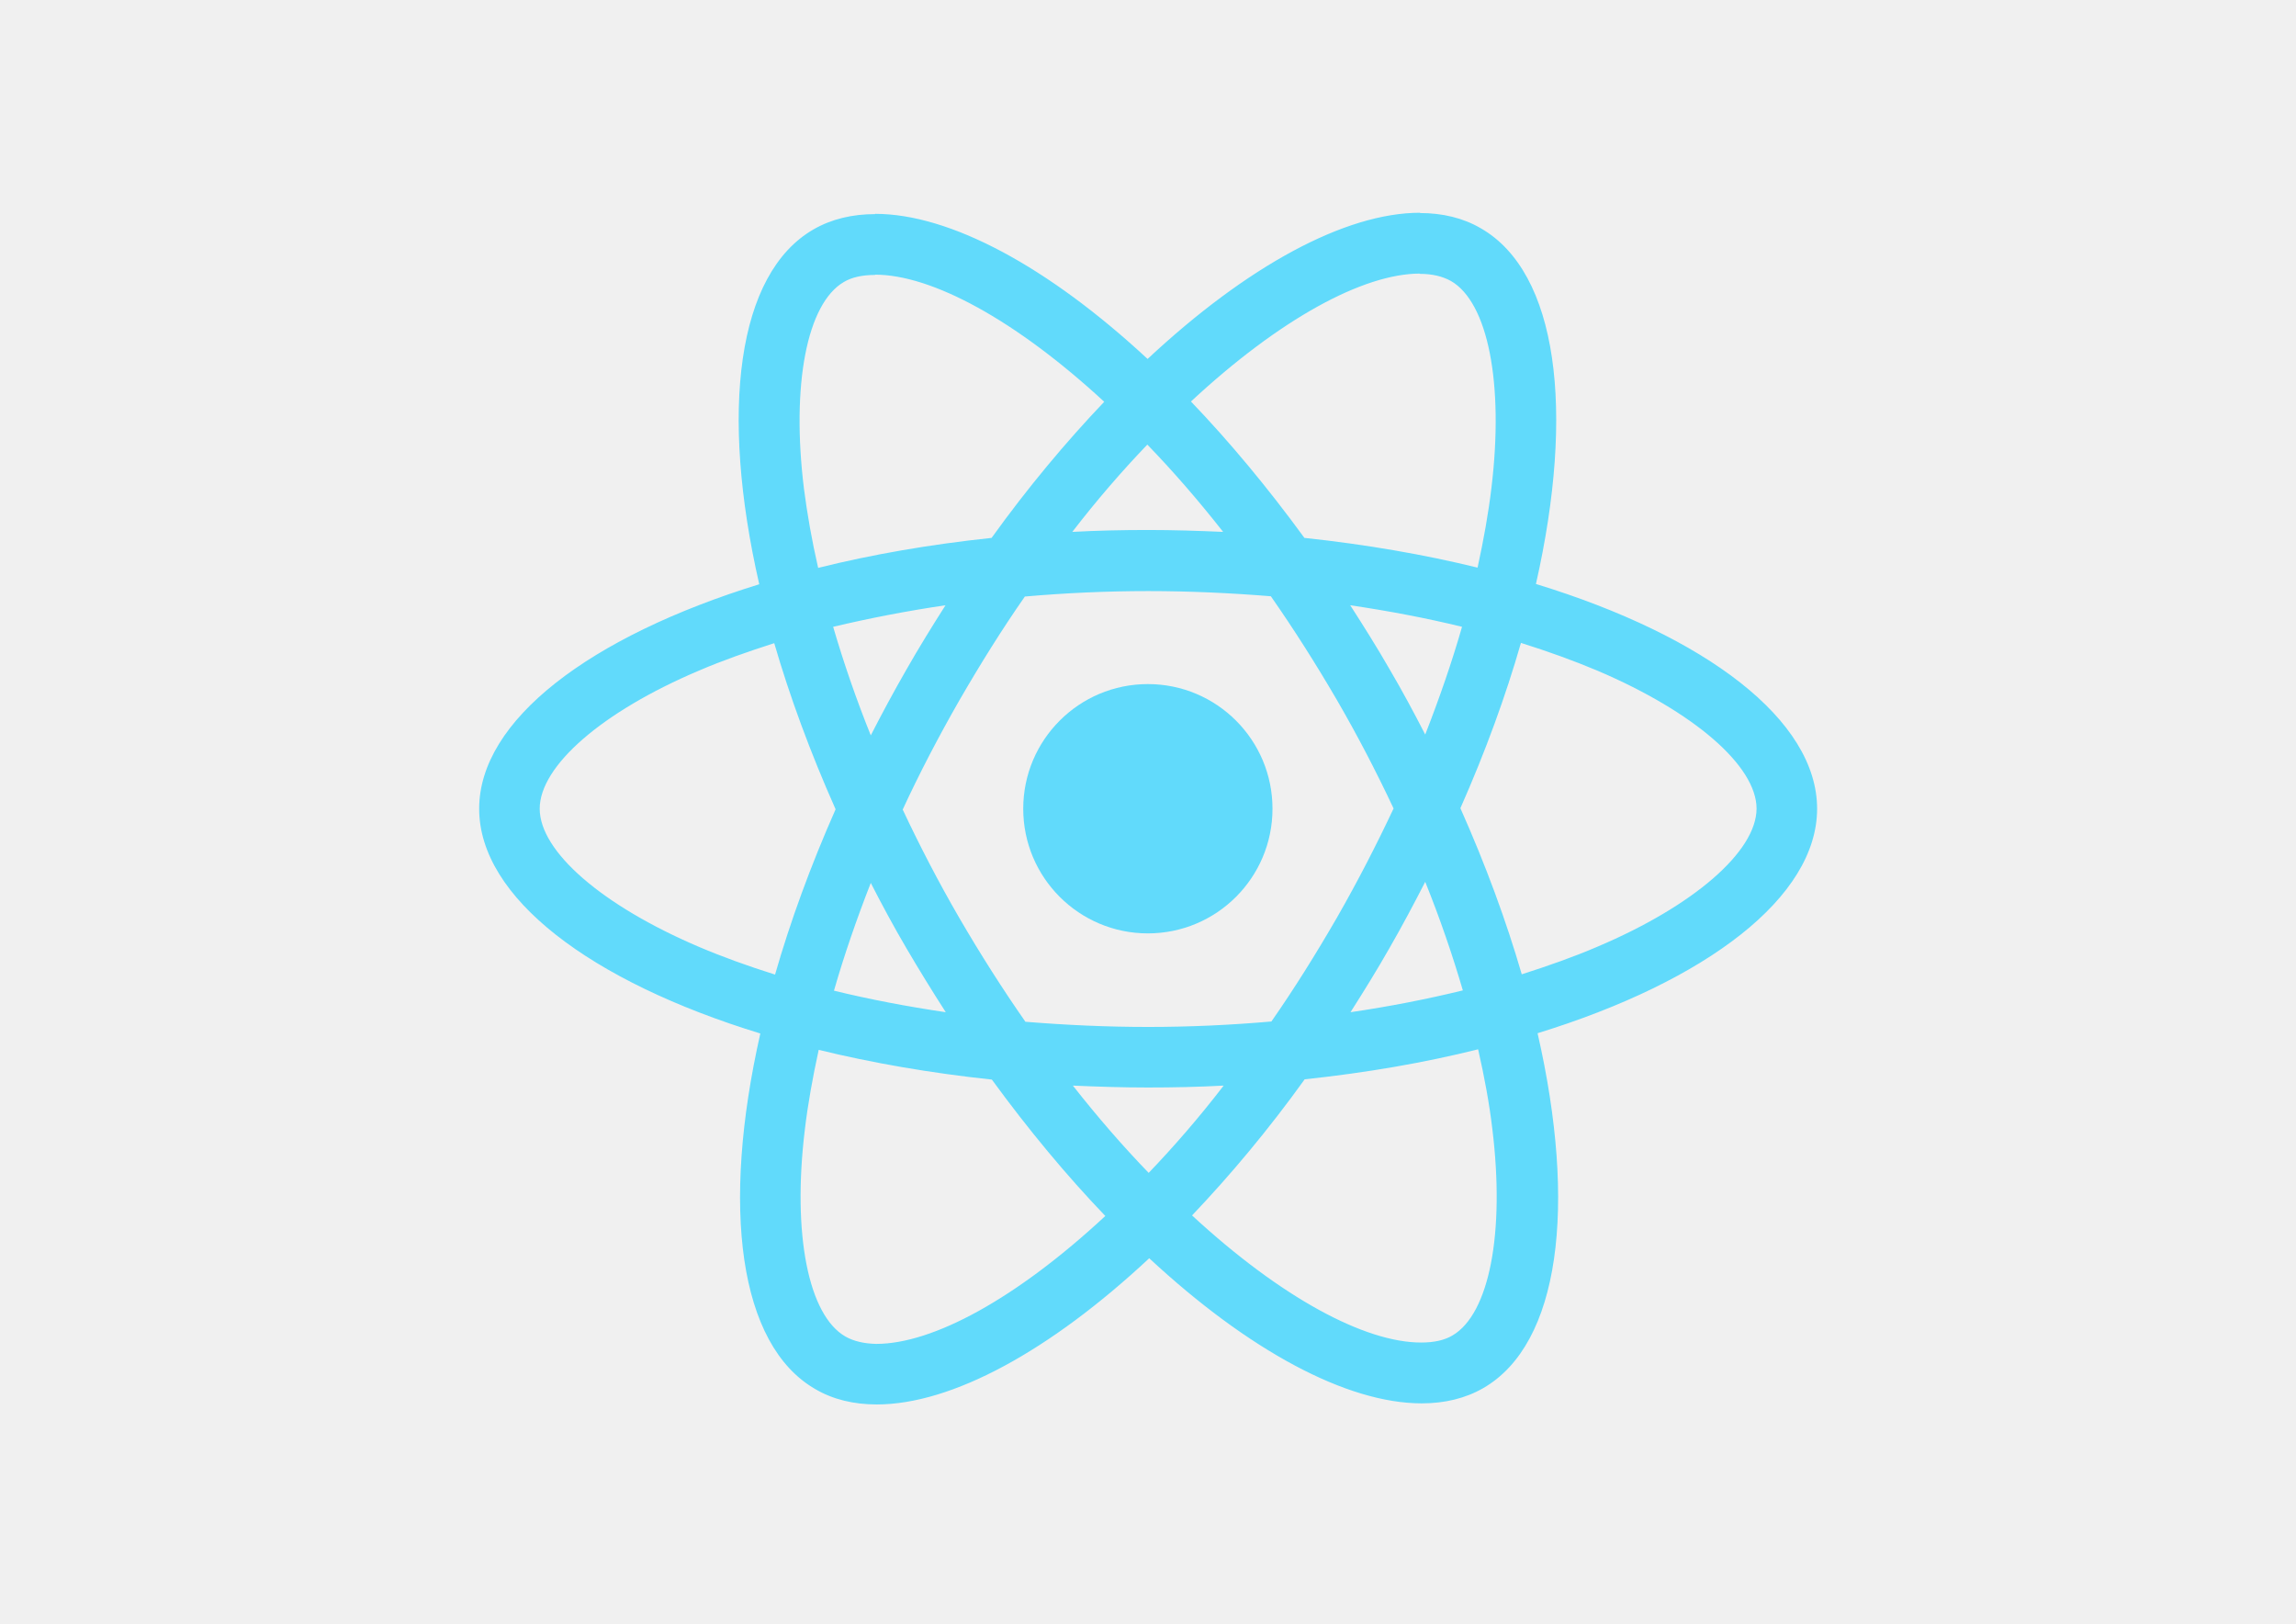
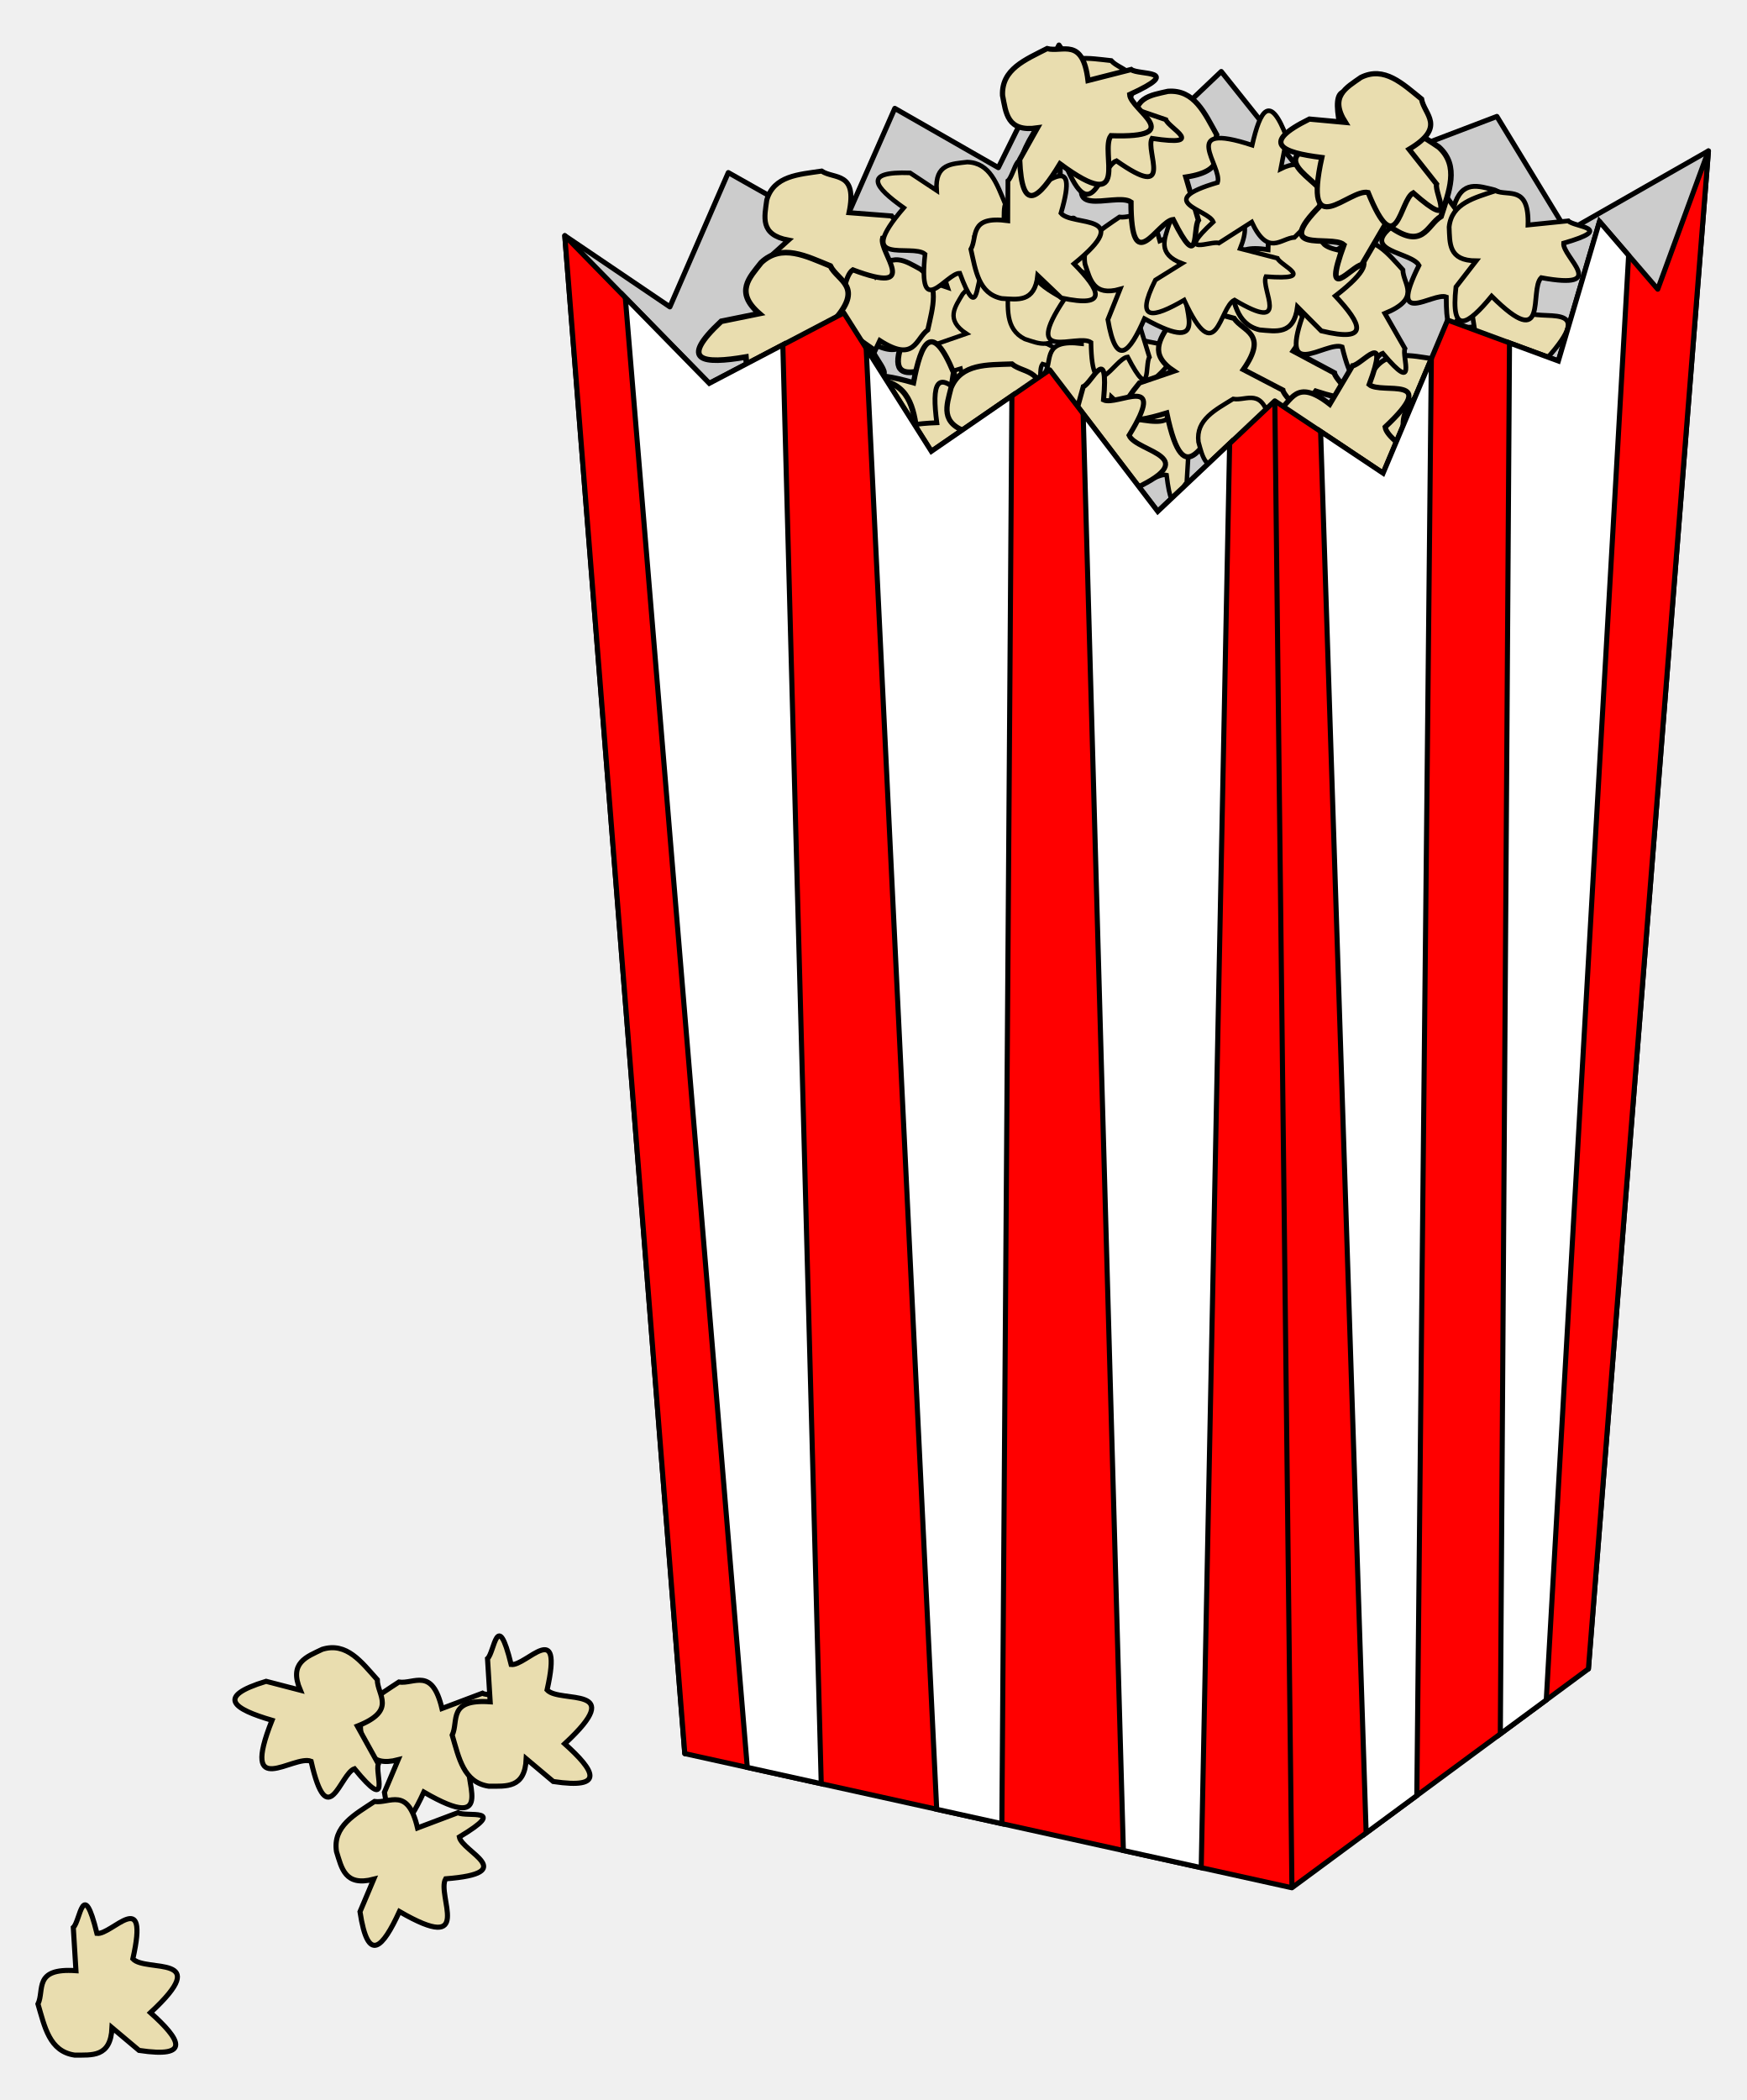
- <svg xmlns="http://www.w3.org/2000/svg" viewBox="0 0 841.9 595.3">
-   <g fill="#61DAFB">
-     <path d="M666.3 296.5c0-32.5-40.7-63.3-103.1-82.4 14.4-63.6 8-114.2-20.2-130.4-6.5-3.8-14.1-5.6-22.4-5.6v22.3c4.6 0 8.3.9 11.4 2.6 13.6 7.8 19.5 37.5 14.9 75.7-1.1 9.4-2.9 19.3-5.1 29.4-19.6-4.8-41-8.5-63.5-10.9-13.5-18.5-27.5-35.3-41.6-50 32.6-30.3 63.2-46.9 84-46.9V78c-27.5 0-63.5 19.6-99.9 53.6-36.4-33.8-72.4-53.2-99.9-53.2v22.3c20.7 0 51.4 16.5 84 46.6-14 14.7-28 31.4-41.3 49.9-22.6 2.4-44 6.1-63.6 11-2.3-10-4-19.7-5.2-29-4.7-38.2 1.1-67.9 14.6-75.8 3-1.8 6.9-2.6 11.5-2.6V78.5c-8.4 0-16 1.8-22.6 5.6-28.1 16.2-34.4 66.7-19.9 130.1-62.2 19.2-102.7 49.9-102.7 82.3 0 32.5 40.7 63.3 103.1 82.4-14.4 63.6-8 114.2 20.2 130.4 6.5 3.8 14.1 5.6 22.5 5.6 27.5 0 63.5-19.6 99.9-53.6 36.4 33.8 72.4 53.2 99.9 53.2 8.4 0 16-1.8 22.6-5.6 28.1-16.2 34.4-66.7 19.9-130.1 62-19.1 102.5-49.9 102.5-82.3zm-130.2-66.7c-3.7 12.9-8.3 26.2-13.5 39.5-4.1-8-8.4-16-13.1-24-4.6-8-9.5-15.8-14.4-23.4 14.2 2.1 27.9 4.7 41 7.9zm-45.8 106.5c-7.8 13.5-15.8 26.3-24.1 38.2-14.9 1.3-30 2-45.2 2-15.1 0-30.2-.7-45-1.9-8.3-11.9-16.4-24.6-24.2-38-7.6-13.1-14.5-26.4-20.8-39.8 6.2-13.4 13.2-26.8 20.7-39.9 7.8-13.5 15.8-26.3 24.1-38.2 14.9-1.3 30-2 45.2-2 15.1 0 30.2.7 45 1.9 8.3 11.9 16.4 24.6 24.2 38 7.6 13.1 14.5 26.4 20.8 39.8-6.3 13.4-13.2 26.8-20.7 39.9zm32.3-13c5.4 13.4 10 26.8 13.8 39.8-13.1 3.2-26.9 5.9-41.2 8 4.9-7.7 9.8-15.6 14.4-23.7 4.6-8 8.9-16.1 13-24.1zM421.2 430c-9.3-9.6-18.6-20.3-27.8-32 9 .4 18.2.7 27.5.7 9.4 0 18.7-.2 27.8-.7-9 11.7-18.3 22.4-27.5 32zm-74.4-58.9c-14.2-2.1-27.9-4.7-41-7.9 3.7-12.9 8.3-26.2 13.5-39.5 4.1 8 8.4 16 13.1 24 4.7 8 9.5 15.8 14.4 23.4zM420.7 163c9.3 9.6 18.6 20.3 27.8 32-9-.4-18.2-.7-27.5-.7-9.4 0-18.7.2-27.8.7 9-11.7 18.3-22.4 27.5-32zm-74 58.9c-4.9 7.7-9.8 15.6-14.4 23.7-4.6 8-8.9 16-13 24-5.4-13.4-10-26.8-13.8-39.8 13.1-3.1 26.9-5.8 41.2-7.9zm-90.5 125.2c-35.4-15.1-58.3-34.9-58.3-50.6 0-15.7 22.9-35.6 58.3-50.6 8.6-3.7 18-7 27.7-10.1 5.7 19.6 13.2 40 22.5 60.9-9.2 20.8-16.6 41.1-22.2 60.6-9.9-3.1-19.3-6.5-28-10.2zM310 490c-13.6-7.8-19.5-37.5-14.9-75.7 1.1-9.4 2.9-19.3 5.1-29.4 19.6 4.8 41 8.5 63.5 10.9 13.5 18.5 27.5 35.3 41.6 50-32.6 30.3-63.2 46.9-84 46.9-4.5-.1-8.3-1-11.3-2.7zm237.2-76.2c4.7 38.2-1.1 67.9-14.6 75.8-3 1.8-6.9 2.6-11.5 2.6-20.7 0-51.4-16.5-84-46.6 14-14.7 28-31.4 41.3-49.9 22.6-2.4 44-6.1 63.6-11 2.3 10.1 4.1 19.8 5.2 29.1zm38.5-66.7c-8.6 3.7-18 7-27.7 10.1-5.7-19.6-13.2-40-22.5-60.9 9.2-20.8 16.6-41.1 22.2-60.6 9.9 3.1 19.3 6.5 28.1 10.2 35.4 15.1 58.3 34.9 58.3 50.6-.1 15.7-23 35.6-58.4 50.6zM320.8 78.4z" />
-     <circle cx="420.9" cy="296.5" r="45.7" />
-     <path d="M520.5 78.1z" />
+ <svg xmlns="http://www.w3.org/2000/svg" id="svg3997" viewBox="0 0 164.76 198.08" version="1.1">
+   <g id="layer1" transform="translate(286.62 -370.86)">
+     <g id="g5041" transform="matrix(.95961 0 0 .95961 -57.6 14.866)">
+       <path id="path4773" style="stroke:#000000;stroke-width:.5;fill:#e9ddaf" d="m-200.87 547.15c0.782 5.185 2.234 3.551 3.876-0.02 7.45 4.312 3.612-1.615 4.543-3.216 7.37-0.573 1.611-2.659 1.347-4.111 4.96-2.973 0.643-1.912-0.127-2.393l-3.982 1.503c-0.964-4.114-2.733-2.378-4.232-2.6-1.934 1.283-4.122 2.435-3.736 4.922 0.513 1.62 0.811 3.459 3.662 2.717z" />
+       <g id="g4520" transform="translate(166.53 -3.0305)">
+         <g id="g3192" style="stroke:#000000;stroke-width:.728" transform="matrix(.68701 0 0 .68701 -22.802 99.601)">
+           <path id="path3188" style="stroke-linejoin:round;stroke:#000000;stroke-linecap:round;stroke-width:.728;fill:#cccccc" d="m-475.78 370.78 15.038 10.184 8.358-19.209 15.84 8.954 7.985-18.144 14.816 8.481 8.674-17.541 10.691 15.686 12.535-11.899 13.127 16.454 26.31-10.024 10.04 16.476 20.23-11.541-17.173 217.18-129.3 12.122z" transform="translate(0,62.362)" />
+           <path id="path3184" d="m-405.07 405.86 2.02 215.16" style="stroke:#000000;stroke-width:.728;fill:none" />
+         </g>
+         <g id="g4388" transform="translate(106.89 -42.714)">
+           <g id="g5084" transform="translate(-95.53 -3.9475)">
+             <g id="g5138" transform="translate(-10 56.844)">
+               <path id="use4128" style="stroke:#000000;stroke-width:.562;fill:#e9ddaf" d="m-317.17 390.75c-5.745 1.294-3.797 2.788 0.335 4.34-4.231 8.692 2.1 3.916 3.968 4.83 1.234 8.21 3.108 1.59 4.713 1.177 3.729 5.316 2.193 0.567 2.671-0.334l-2.004-4.34c4.531-1.411 2.443-3.252 2.572-4.949-1.593-2.063-3.059-4.421-5.814-3.789-1.774 0.706-3.81 1.186-2.749 4.321z" />
+               <path id="use4132" style="stroke:#000000;stroke-width:.493;fill:#e9ddaf" d="m-323.37 387.81c-4.294-2.876-4.069-0.733-2.561 2.835-8.088 2.557-1.224 3.702-0.678 5.444-4.48 5.745 0.865 2.939 2.098 3.712-1.132 5.585 0.964 1.739 1.826 1.498l1.552-3.897c3.635 2.032 3.546-0.409 4.704-1.353 0.351-2.26 0.967-4.618-1.1-5.99-1.521-0.703-3.057-1.709-4.411 0.86z" />
+               <path id="use4134" style="stroke:#000000;stroke-width:.486;fill:#e9ddaf" d="m-321.69 387.72c-4.058-3.089-3.964-0.965-2.692 2.639-8.121 2.036-1.427 3.574-0.993 5.322-4.757 5.391 0.676 2.947 1.845 3.782-1.449 5.434 0.846 1.77 1.709 1.585l1.762-3.746c3.459 2.219 3.518-0.191 4.715-1.051 0.481-2.205 1.228-4.491-0.725-5.966-1.456-0.783-2.909-1.866-4.397 0.584z" />
+               <path id="use4136" style="stroke:#000000;stroke-width:.429;fill:#e9ddaf" d="m-314.36 397.6c-2.855 3.476-0.98 3.463 2.239 2.459 1.53 7.224 3.103 1.374 4.659 1.049 4.597 4.368 2.619-0.5 3.393-1.503 4.743 1.454 1.588-0.688 1.453-1.455l-3.245-1.675c2.068-2.977-0.054-3.107-0.773-4.19-1.928-0.495-3.919-1.229-5.282 0.445-0.738 1.258-1.739 2.503 0.372 3.894z" />
+               <path id="use4138" style="stroke:#000000;stroke-width:.525;fill:#e9ddaf" d="m-312.81 400.44c-2.115-5.079-3.177-3.046-3.94 1.006-8.68-2.495-3.266 2.563-3.807 4.429-7.357 2.457-0.964 3.116-0.325 4.527-4.293 4.287-0.169 2.11 0.737 2.404l3.671-2.542c2.027 3.943 3.386 1.725 4.969 1.571 1.642-1.798 3.577-3.526 2.552-5.96-0.935-1.519-1.705-3.315-4.419-1.834z" />
+               <path id="use4140" style="stroke:#000000;stroke-width:.493;fill:#e9ddaf" d="m-331.58 389.72c-1.467 4.955 0.511 4.102 3.468 1.601 4.849 6.96 3.898 0.067 5.399-0.973 6.818 2.567 2.548-1.7 2.919-3.107 5.669-0.582 1.373-1.438 0.887-2.189l-4.182-0.322c0.858-4.075-1.446-3.264-2.691-4.088-2.262 0.338-4.696 0.451-5.391 2.833-0.218 1.661-0.721 3.426 2.134 3.955z" />
+               <path id="use4142" style="stroke:#000000;stroke-width:.55;fill:#e9ddaf" d="m-335.65 395.41c-4.22 3.933-1.834 4.235 2.428 3.506 0.717 9.443 3.712 2.274 5.744 2.125 5.102 6.334 3.415-0.191 4.569-1.334 5.782 2.654 2.135-0.605 2.094-1.603l-3.84-2.68c3.135-3.433 0.459-3.958-0.271-5.458-2.367-0.957-4.772-2.228-6.79-0.332-1.152 1.473-2.636 2.886-0.189 5.013z" />
+               <path id="use4168" style="stroke:#000000;stroke-width:.475;fill:#e9ddaf" d="m-311.35 403.4c-3.253-3.772-3.593-1.723-3.106 1.978-8.171 0.305-2.086 3.127-2.024 4.885-5.635 4.191 0.051 2.952 0.998 3.986-2.482 4.9 0.451 1.863 1.313 1.86l2.44-3.224c2.857 2.819 3.4 0.528 4.718-0.052 0.905-2.01 2.081-4.043 0.512-5.847-1.233-1.043-2.402-2.371-4.319-0.33z" />
+               <path id="use4178" style="stroke:#000000;stroke-width:.554;fill:#e9ddaf" d="m-326.42 400.82c-5.555-1.69-4.614 0.54-1.828 3.883-7.862 5.389-0.108 4.38 1.048 6.074-2.942 7.639 1.889 2.877 3.467 3.306 0.606 6.374 1.604 1.555 2.452 1.015l0.397-4.697c4.571 0.998 3.679-1.597 4.616-2.99-0.361-2.545-0.468-5.281-3.137-6.081-1.864-0.26-3.844-0.84-4.462 2.365z" />
+               <path id="use4182" style="stroke:#000000;stroke-width:.45;fill:#e9ddaf" d="m-317.08 380.82c-4.716-0.167-3.511 1.388-0.625 3.432-5.05 5.876 0.83 3.463 2.092 4.552-0.715 6.615 2.085 1.866 3.414 1.873 1.808 4.88 1.585 0.886 2.138 0.285l-0.669-3.772c3.799-0.171 2.556-2.023 3.002-3.313-0.815-1.923-1.47-4.05-3.735-4.121-1.519 0.186-3.195 0.144-3.011 2.79z" />
+               <path id="use4188" style="stroke:#000000;stroke-width:.52;fill:#e9ddaf" d="m-314.21 408.46c-2.114 5.029 0.061 4.364 3.454 2.082 4.282 7.866 4.083 0.522 5.778-0.395 6.857 3.484 2.871-1.489 3.423-2.922 6.016 0.046 1.607-1.35 1.184-2.195l-4.352-0.822c1.372-4.177-1.139-3.592-2.351-4.602-2.413 0.092-4.981-0.07-5.985 2.348-0.422 1.718-1.154 3.512 1.781 4.397z" />
+               <path id="use4192" style="stroke:#000000;stroke-width:.442;fill:#e9ddaf" d="m-294.27 399.99c-4.464-1.241-3.671 0.52-1.383 3.134-6.168 4.452-0.001 3.496 0.954 4.825-2.199 6.151 1.563 2.259 2.83 2.57 0.607 5.074 1.31 1.209 1.976 0.762l0.226-3.755c3.666 0.708 2.904-1.346 3.625-2.474-0.337-2.023-0.475-4.204-2.621-4.79-1.492-0.171-3.083-0.595-3.514 1.973z" />
+               <path id="use4200" style="stroke:#000000;stroke-width:.434;fill:#e9ddaf" d="m-300.46 398.47c4.066 2.039 3.634 0.193 1.924-2.757 6.782-3.123 0.662-3.367-0.007-4.828 3.28-5.509-1.079-2.471-2.24-3.01 0.374-5.001-1.033-1.412-1.759-1.107l-0.927 3.574c-3.398-1.375-3.051 0.747-3.959 1.698-0.058 2.012-0.336 4.139 1.619 5.109 1.405 0.447 2.857 1.156 3.757-1.236z" />
+               <path id="use4202" style="stroke:#000000;stroke-width:.537;fill:#e9ddaf" d="m-290.07 399.59c-3.637 4.304-1.288 4.321 2.761 3.119 1.79 9.076 3.864 1.776 5.817 1.395 5.683 5.553 3.29-0.581 4.277-1.823 5.916 1.904 2.001-0.834 1.845-1.797l-4.035-2.155c2.643-3.693-0.013-3.893-0.895-5.262-2.407-0.654-4.887-1.608-6.625 0.465-0.946 1.563-2.223 3.105 0.397 4.885z" />
+               <path id="use4204" style="stroke:#000000;stroke-width:.454;fill:#e9ddaf" d="m-294.98 405c4.662 0.954 3.724-0.794 1.194-3.309 6.003-5-0.247-3.582-1.32-4.876 1.816-6.459-1.762-2.204-3.082-2.433-0.982-5.155-1.428-1.146-2.079-0.64l0.036 3.863c-3.807-0.465-2.88 1.585-3.538 2.793 0.489 2.049 0.786 4.273 3.026 4.722 1.541 0.069 3.201 0.391 3.46-2.271z" />
+               <path id="use4206" style="stroke:#000000;stroke-width:.515;fill:#e9ddaf" d="m-294.53 401.46c-3.442 4.159-1.192 4.152 2.676 2.961 1.804 8.678 3.719 1.663 5.587 1.28 5.498 5.264 3.146-0.589 4.08-1.788 5.686 1.766 1.909-0.819 1.75-1.74l-3.887-2.025c2.496-3.564-0.051-3.729-0.909-5.032-2.312-0.603-4.698-1.493-6.342 0.511-0.891 1.506-2.099 2.997 0.429 4.676z" />
+               <path id="use4208" style="stroke:#000000;stroke-width:.448;fill:#e9ddaf" d="m-301.72 389.77c-4.678 0.409-3.299 1.798-0.199 3.466-4.271 6.417 1.242 3.319 2.62 4.241 0.099 6.62 2.286 1.589 3.599 1.434 2.379 4.6 1.673 0.682 2.146 0.021l-1.12-3.644c3.731-0.631 2.278-2.309 2.561-3.637-1.039-1.8-1.945-3.821-4.19-3.615-1.477 0.368-3.138 0.531-2.634 3.121z" />
+               <path id="use4222" style="stroke:#000000;stroke-width:.491;fill:#e9ddaf" d="m-273.73 406.08c-2.838 4.294-0.705 4.057 2.839 2.533 2.597 8.041 3.695 1.197 5.426 0.642 5.749 4.427 2.922-0.879 3.684-2.112 5.57 1.093 1.726-0.971 1.481-1.828l-3.891-1.522c2.002-3.633-0.429-3.53-1.376-4.677-2.253-0.335-4.606-0.935-5.959 1.132-0.691 1.519-1.683 3.055 0.884 4.388z" />
+               <path id="use4226" style="stroke:#000000;stroke-width:0.464;fill:#e9ddaf" d="m-297.64 395.24c0.814 4.797 2.133 3.256 3.596-0.085 6.986 3.874 3.324-1.56 4.161-3.061 6.829-0.657 1.449-2.494 1.179-3.837 4.551-2.842 0.564-1.785-0.158-2.219l-3.669 1.462c-0.964-3.801-2.576-2.16-3.971-2.34-1.772 1.224-3.783 2.329-3.383 4.63 0.504 1.495 0.811 3.196 3.444 2.459z" />
+               <path id="use4238" style="stroke:#000000;stroke-width:.497;fill:#e9ddaf" d="m-297.89 415.27c4.617 2.409 4.157 0.287 2.254-3.121 7.822-3.45 0.82-3.843 0.081-5.528 3.857-6.247-1.189-2.849-2.509-3.488 0.52-5.719-1.157-1.636-1.994-1.3l-1.127 4.074c-3.865-1.636-3.507 0.799-4.564 1.872-0.103 2.303-0.461 4.732 1.76 5.88 1.601 0.537 3.25 1.376 4.324-1.346z" />
+               <path id="use4240" style="stroke:#000000;stroke-width:.467;fill:#e9ddaf" d="m-278.84 390.64c-4.662 1.488-2.942 2.584 0.592 3.569-2.872 7.503 2.023 3.09 3.636 3.711 1.618 6.707 2.688 1.091 3.988 0.633 3.473 4.131 1.857 0.31 2.187-0.471l-1.974-3.448c3.649-1.497 1.787-2.87 1.77-4.284-1.469-1.592-2.853-3.439-5.088-2.715-1.417 0.713-3.068 1.259-1.962 3.777z" />
+               <path id="use4242" style="stroke:#000000;stroke-width:.539;fill:#e9ddaf" d="m-265.87 412.53c0.99 5.569 2.51 3.766 4.18-0.131 8.156 4.44 3.849-1.844 4.809-3.596 7.932-0.826 1.662-2.913 1.336-4.472 5.265-3.346 0.64-2.08-0.204-2.578l-4.252 1.733c-1.156-4.41-3.014-2.487-4.637-2.684-2.049 1.439-4.377 2.742-3.89 5.413 0.599 1.733 0.972 3.708 4.026 2.827z" />
+               <path id="use4244" style="stroke:#000000;stroke-width:.439;fill:#e9ddaf" d="m-286.86 412.52c0.551 4.575 1.869 3.178 3.405 0.084 6.431 3.984 3.215-1.324 4.076-2.705 6.49-0.309 1.485-2.293 1.291-3.576 4.435-2.481 0.615-1.663-0.048-2.106l-3.538 1.215c-0.739-3.64-2.338-2.161-3.649-2.395-1.732 1.077-3.685 2.03-3.412 4.225 0.408 1.437 0.621 3.06 3.146 2.483z" />
+               <path id="use4256" style="stroke:#000000;stroke-width:.462;fill:#e9ddaf" d="m-255.26 402.64c4.835 0.281 3.635-1.342 0.72-3.507 5.317-5.911-0.771-3.572-2.04-4.719 0.887-6.77-2.096-1.962-3.459-2.001-1.741-5.049-1.605-0.946-2.187-0.342l0.599 3.885c-3.902 0.087-2.67 2.016-3.156 3.329 0.791 1.992 1.415 4.189 3.736 4.315 1.562-0.155 3.281-0.073 3.154-2.792z" />
+               <path id="use4264" style="stroke:#000000;stroke-width:.475;fill:#e9ddaf" d="m-265.57 381.48c-4.599-1.901-3.981 0.08-1.88 3.162-7.151 3.948-0.454 3.727 0.392 5.268-3.14 6.274 1.374 2.611 2.684 3.106-0.009 5.488 1.24 1.459 2.008 1.068l0.726-3.974c3.817 1.229 3.27-1.059 4.185-2.169-0.098-2.2 0.037-4.543-2.174-5.446-1.569-0.375-3.21-1.033-4.001 1.649z" />
+               <path id="use4268" style="stroke:#000000;stroke-width:.515;fill:#e9ddaf" d="m-275.07 413.83c3.971 3.668 4.086 1.417 3.106-2.514 8.773-1.331 1.865-3.627 1.583-5.515 5.561-5.21-0.417-3.177-1.566-4.176 2.075-5.588-0.714-1.953-1.644-1.844l-2.236 3.776c-3.427-2.689-3.731-0.152-5.08 0.635-0.729 2.279-1.748 4.615 0.165 6.368 1.457 0.973 2.881 2.261 4.698-0.174z" />
+               <path id="use4278" style="stroke:#000000;stroke-width:.467;fill:#e9ddaf" d="m-263.42 392.03c-0.534 4.871 1.169 3.743 3.506 0.909 5.698 5.678 3.649-0.595 4.874-1.818 6.795 1.247 2.091-2.016 2.2-3.392 5.192-1.498 1.039-1.573 0.459-2.192l-3.957 0.405c0.114-3.947-1.9-2.802-3.201-3.362-2.054 0.697-4.307 1.213-4.553 3.552 0.076 1.587-0.096 3.319 2.658 3.331z" />
+               <path id="use4282" style="stroke:#000000;stroke-width:.477;fill:#e9ddaf" d="m-276.66 396.35c4.865 1.184 3.946-0.69 1.384-3.433 6.506-5.024-0.121-3.776-1.199-5.179 2.16-6.721-1.767-2.385-3.146-2.677-0.833-5.459-1.457-1.26-2.161-0.754l-0.112 4.063c-3.985-0.636-3.09 1.555-3.829 2.799 0.435 2.173 0.66 4.524 2.998 5.083 1.618 0.132 3.351 0.535 3.726-2.254z" />
+               <path id="use4310" style="stroke:#000000;stroke-width:.462;fill:#e9ddaf" d="m-302.22 393.11c4.732 1.026 3.798-0.764 1.254-3.353 6.166-5.016-0.209-3.648-1.286-4.977 1.924-6.55-1.767-2.263-3.107-2.511-0.939-5.257-1.439-1.183-2.108-0.676l-0.009 3.931c-3.868-0.518-2.949 1.579-3.633 2.8 0.473 2.09 0.749 4.357 3.023 4.84 1.567 0.088 3.252 0.435 3.547-2.27z" />
+               <path id="use4324" style="stroke:#000000;stroke-width:.445;fill:#e9ddaf" d="m-292.97 391.35c-2.088 4.17-0.196 3.726 2.828 1.972 3.205 6.952 3.453 0.677 4.95-0.009 5.651 3.361 2.533-1.107 3.086-2.298 5.128 0.381 1.447-1.06 1.135-1.805l-3.665-0.948c1.408-3.485-0.768-3.128-1.744-4.058-2.063-0.058-4.244-0.343-5.238 1.663-0.457 1.441-1.184 2.93 1.27 3.852z" />
+               <path id="use4330" style="stroke:#000000;stroke-width:.519;fill:#e9ddaf" d="m-298.04 374.72c-5.425 0.394-3.851 2.026-0.29 4.011-5.057 7.36 1.381 3.865 2.962 4.957 0.002 7.669 2.621 1.879 4.144 1.722 2.677 5.368 1.926 0.819 2.486 0.061l-1.235-4.239c4.332-0.667 2.678-2.636 3.028-4.169-1.173-2.103-2.188-4.458-4.791-4.259-1.717 0.401-3.643 0.561-3.103 3.57z" />
+               <path id="use4348" style="stroke:#000000;stroke-width:.477;fill:#e9ddaf" d="m-304.96 376.89c-2.581 4.291-0.518 3.973 2.864 2.345 2.856 7.708 3.641 1.01 5.301 0.4 5.771 4.066 2.804-0.975 3.494-2.205 5.459 0.833 1.637-1.015 1.364-1.838l-3.845-1.319c1.796-3.614-0.563-3.413-1.531-4.489-2.204-0.233-4.515-0.718-5.745 1.346-0.609 1.505-1.51 3.039 1.04 4.229z" />
+               <path id="use4350" style="stroke:#000000;stroke-width:.514;fill:#e9ddaf" d="m-306.31 379.51c0.208 5.385 1.877 3.882 3.962 0.421 7.119 5.254 3.873-1.238 5.008-2.767 7.594 0.255 1.948-2.532 1.844-4.046 5.405-2.471 0.875-1.88 0.144-2.459l-4.239 1.081c-0.516-4.312-2.52-2.74-4.026-3.138-2.122 1.091-4.488 2.017-4.378 4.602 0.34 1.714 0.434 3.626 3.431 3.193z" />
+               <path id="use4362" style="stroke:#000000;stroke-width:.45;fill:#e9ddaf" d="m-280.05 377.36c-1.65-4.416-2.624-2.709-3.406 0.737-7.354-2.412-2.878 2.091-3.4 3.672-6.378 1.871-0.924 2.638-0.422 3.866-3.812 3.535-0.211 1.801 0.555 2.082l3.224-2.061c1.611 3.441 2.845 1.585 4.205 1.502 1.463-1.488 3.175-2.906 2.374-5.023-0.752-1.33-1.355-2.893-3.726-1.711z" />
+               <path id="use4364" style="stroke:#000000;stroke-width:.551;fill:#e9ddaf" d="m-271.18 374.83c-4.266-3.896-4.375-1.49-3.304 2.706-9.368 1.476-1.971 3.888-1.659 5.904-5.912 5.602 0.465 3.393 1.699 4.453-2.184 5.985 0.775 2.083 1.768 1.961l2.366-4.049c3.679 2.853 3.988 0.14 5.426-0.71 0.765-2.44 1.84-4.943-0.215-6.805-1.563-1.031-3.093-2.399-5.019 0.215z" />
+               <path id="use4386" style="stroke:#000000;stroke-width:.512;fill:#e9ddaf" d="m-277.83 375.53c-4.82 2.373-2.774 3.284 1.223 3.779-1.899 8.613 2.698 3.025 4.55 3.438 2.846 7.019 3.096 0.748 4.432 0.039 4.442 3.921 2.067 0.035 2.298-0.866l-2.703-3.422c3.718-2.218 1.474-3.406 1.225-4.939-1.853-1.49-3.656-3.27-5.965-2.121-1.423 1.004-3.127 1.865-1.516 4.419z" />
+             </g>
+           </g>
+         </g>
+         <g id="g3236" style="stroke:#000000;stroke-width:.5">
+           <g id="g3196" style="stroke:#000000;stroke-width:.728" transform="matrix(.68701 0 0 .68701 -22.802 99.601)">
+             <path id="path3180" style="stroke-linejoin:round;stroke:#000000;stroke-linecap:round;stroke-width:.728;fill:#ff0000" d="m-475.78 370.78 20.679 21.142 19.248-10.096 12.531 19.813 16.93-11.663 15.458 20.264 16.751-15.822 15.498 10.34 9.232-21.905 15.851 5.85 5.887-19.945 8.327 9.679 7.252-19.78-17.173 217.18-42.426 31.315-86.873-19.193z" transform="translate(0,62.362)" />
+             <path id="path3190" d="m-374.18 456.78 2.449 212.74" style="stroke:#000000;stroke-width:.728;fill:none" />
+           </g>
+           <path id="path3202" style="stroke:#000000;stroke-width:.5;fill:#ffffff" d="m-343.72 403.25 11.993 144.48 7.27 1.606-3.777-141.44-7.227 3.791z" />
+           <path id="path3204" style="stroke:#000000;stroke-width:.5;fill:#ffffff" d="m-320.04 408.24 6.933 143.61 6.407 1.415 0.985-140.35-7.917 5.454z" />
+           <path id="path3206" style="stroke:#000000;stroke-width:.5;fill:#ffffff" d="m-298.71 414.67 3.953 141.23 7.654 1.691 2.793-139.99-7.066 6.674z" />
+           <path id="path3234" style="stroke:#000000;stroke-width:.5;fill:#ffffff" d="m-270.89 554.18 4.982-3.677 1.427-141.24-4.743 11.254-6.143-4.099z" />
+           <path id="path3232" d="m-257.7 544.44 4.518-3.334 8.095-141.99-2.864-3.328-4.045 13.702-4.802-1.772z" style="stroke:#000000;stroke-width:.5;fill:#ffffff" />
+         </g>
+       </g>
+       <path id="path5037" d="m-184.27 546.09c5.185 0.782 4.052-1.087 1.124-3.71 6.318-5.846-0.478-3.928-1.733-5.29 1.627-7.211-2.065-2.323-3.531-2.499-1.377-5.616-1.637-1.179-2.324-0.585l0.261 4.248c-4.215-0.293-3.078 1.91-3.733 3.276 0.656 2.226 1.11 4.657 3.601 5.022 1.7-0.013 3.545 0.246 3.676-2.698z" style="stroke:#000000;stroke-width:.5;fill:#e9ddaf" />
+       <path id="path5039" d="m-224.99 572.52c5.185 0.782 4.052-1.087 1.124-3.71 6.318-5.846-0.478-3.928-1.733-5.29 1.627-7.211-2.065-2.323-3.531-2.499-1.377-5.616-1.637-1.179-2.324-0.585l0.261 4.248c-4.215-0.293-3.078 1.91-3.733 3.276 0.656 2.226 1.11 4.657 3.601 5.022 1.7-0.013 3.545 0.246 3.676-2.698z" style="stroke:#000000;stroke-width:.5;fill:#e9ddaf" />
+       <path id="path5195" d="m-203.27 558.89c0.782 5.185 2.234 3.551 3.876-0.02 7.45 4.312 3.612-1.615 4.543-3.216 7.37-0.573 1.611-2.659 1.347-4.111 4.96-2.973 0.643-1.912-0.127-2.393l-3.982 1.503c-0.964-4.114-2.733-2.378-4.232-2.6-1.934 1.283-4.122 2.435-3.736 4.922 0.513 1.62 0.811 3.459 3.662 2.717z" style="stroke:#000000;stroke-width:.5;fill:#e9ddaf" />
+       <path id="path4775" style="stroke:#000000;stroke-width:.5;fill:#e9ddaf" d="m-212.5 536.24c-5.017 1.526-3.189 2.725 0.582 3.832-3.186 7.997 2.122 3.339 3.841 4.029 1.635 7.209 2.864 1.208 4.263 0.736 3.66 4.476 1.985 0.359 2.35-0.472l-2.064-3.722c3.931-1.55 1.956-3.049 1.959-4.564-1.55-1.727-3.006-3.726-5.412-2.983-1.529 0.743-3.305 1.304-2.157 4.018z" />
+     </g>
  </g>
</svg>
